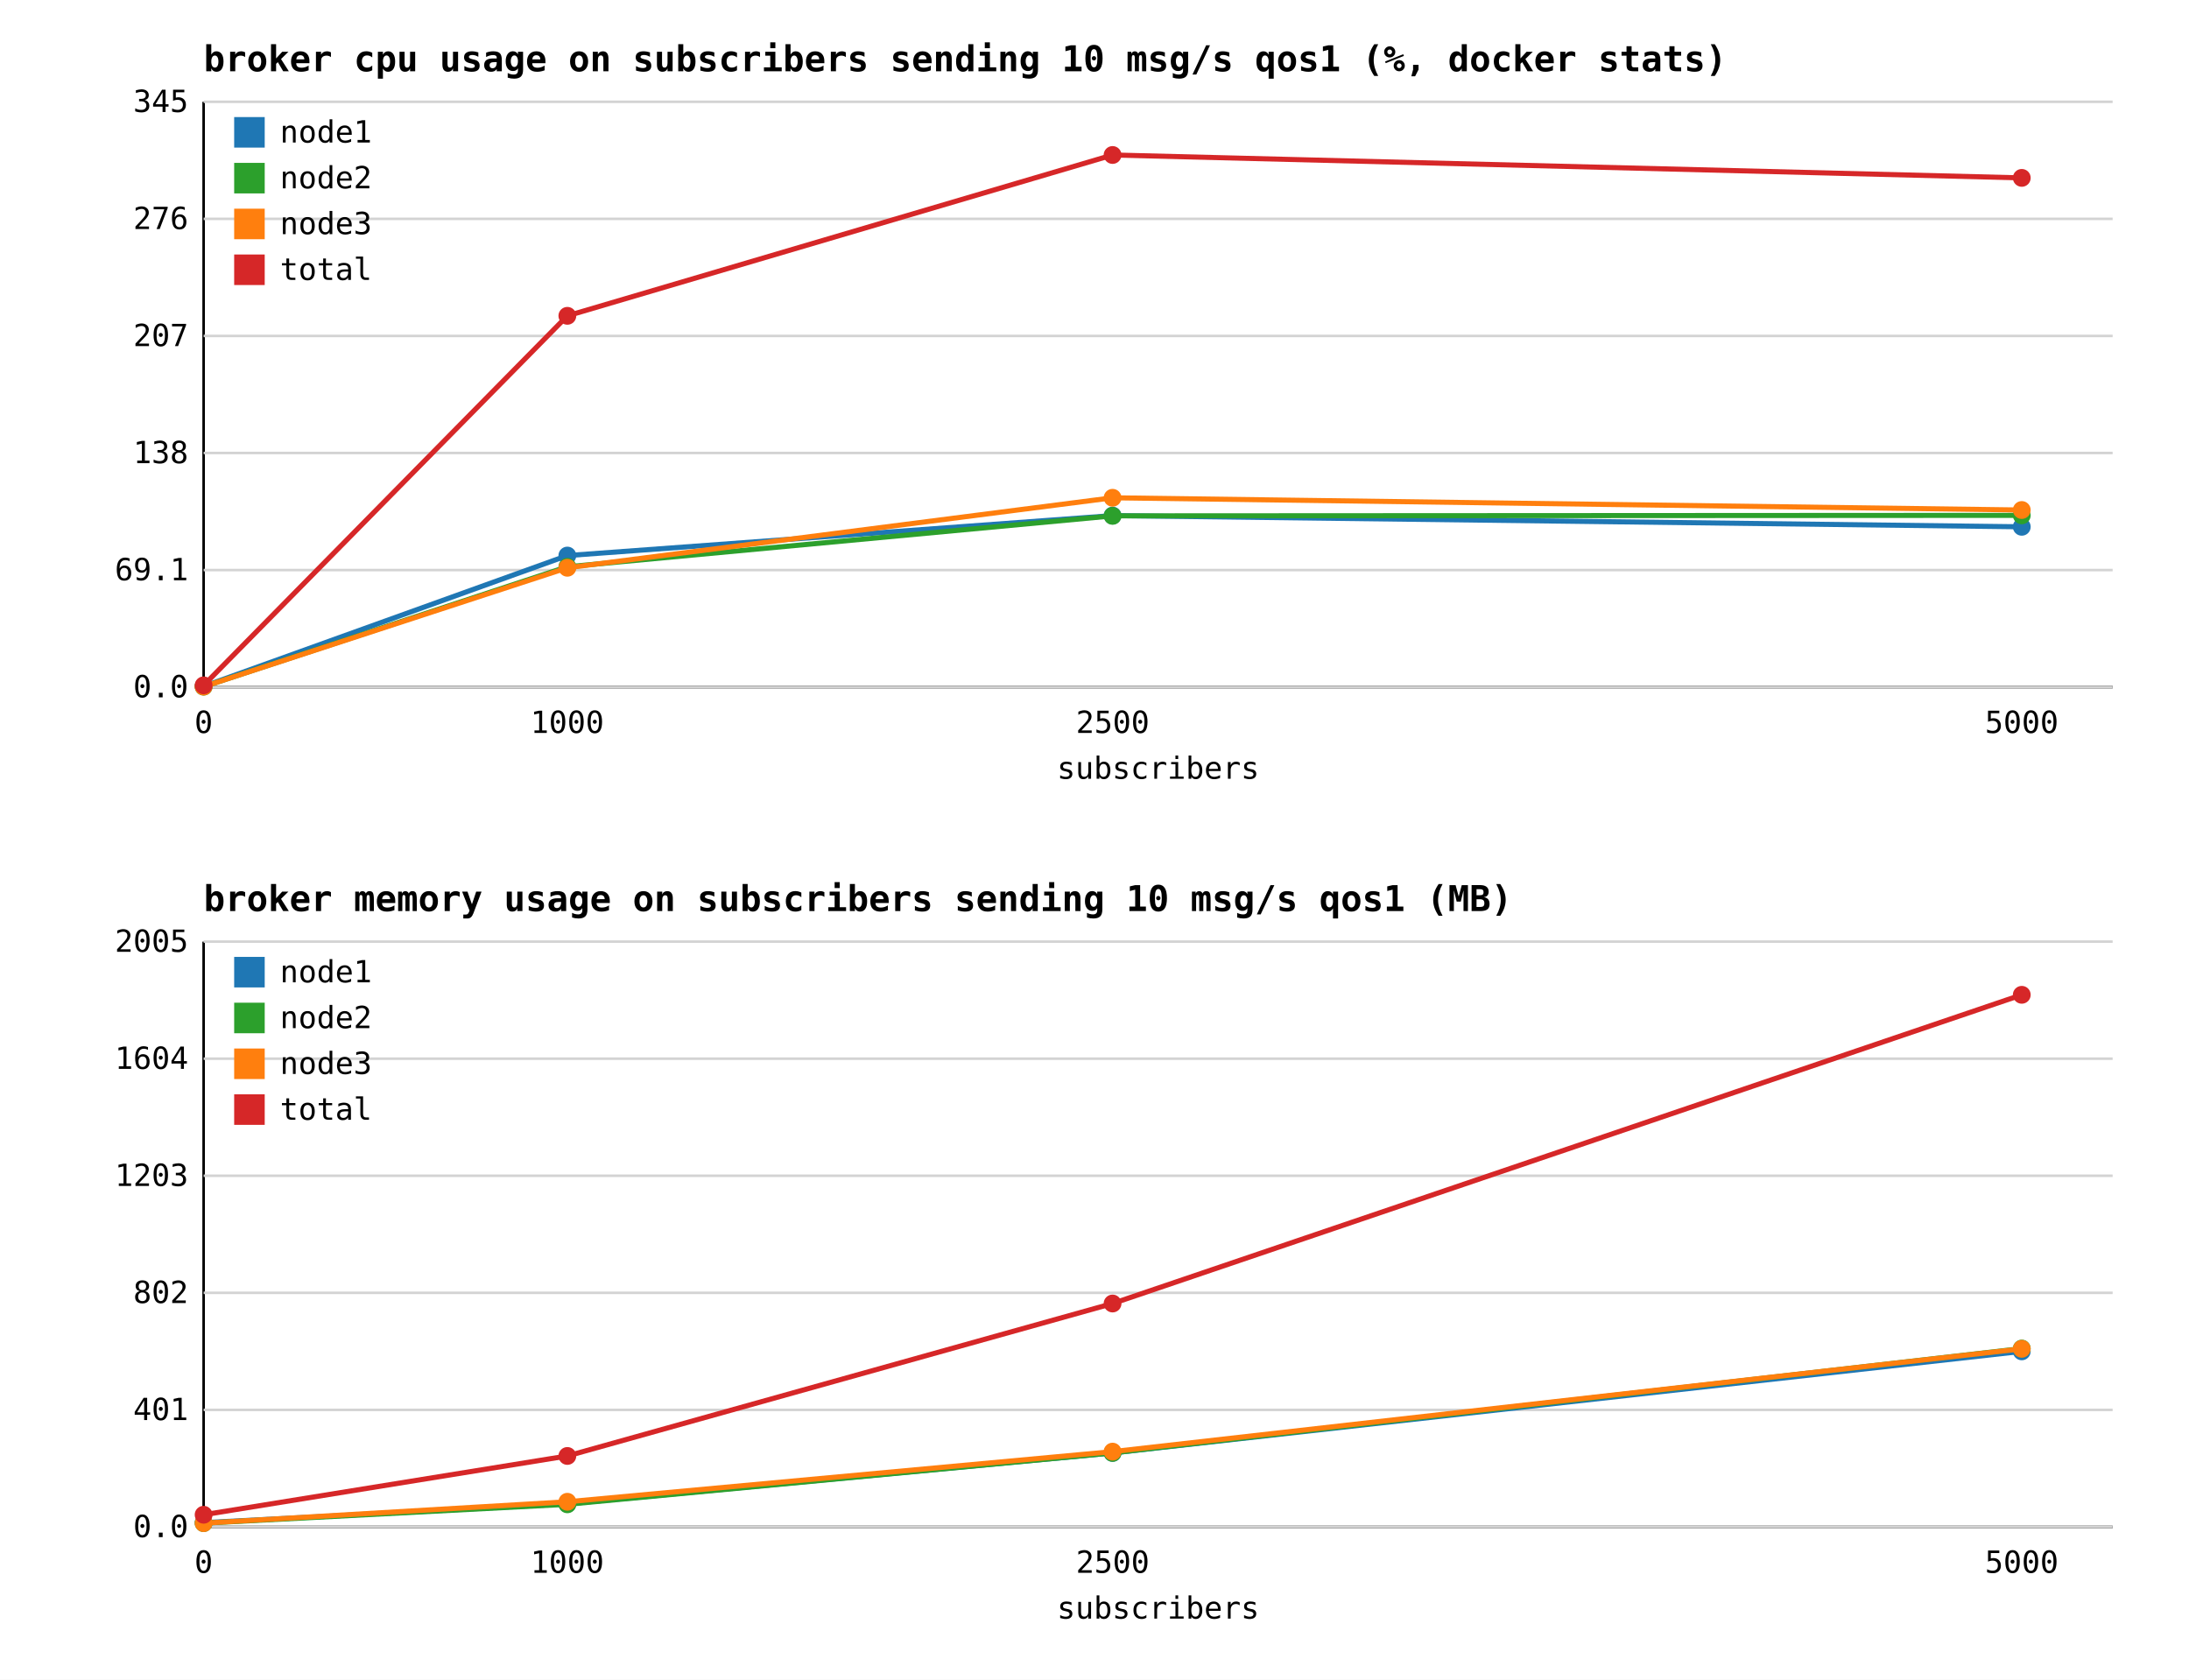
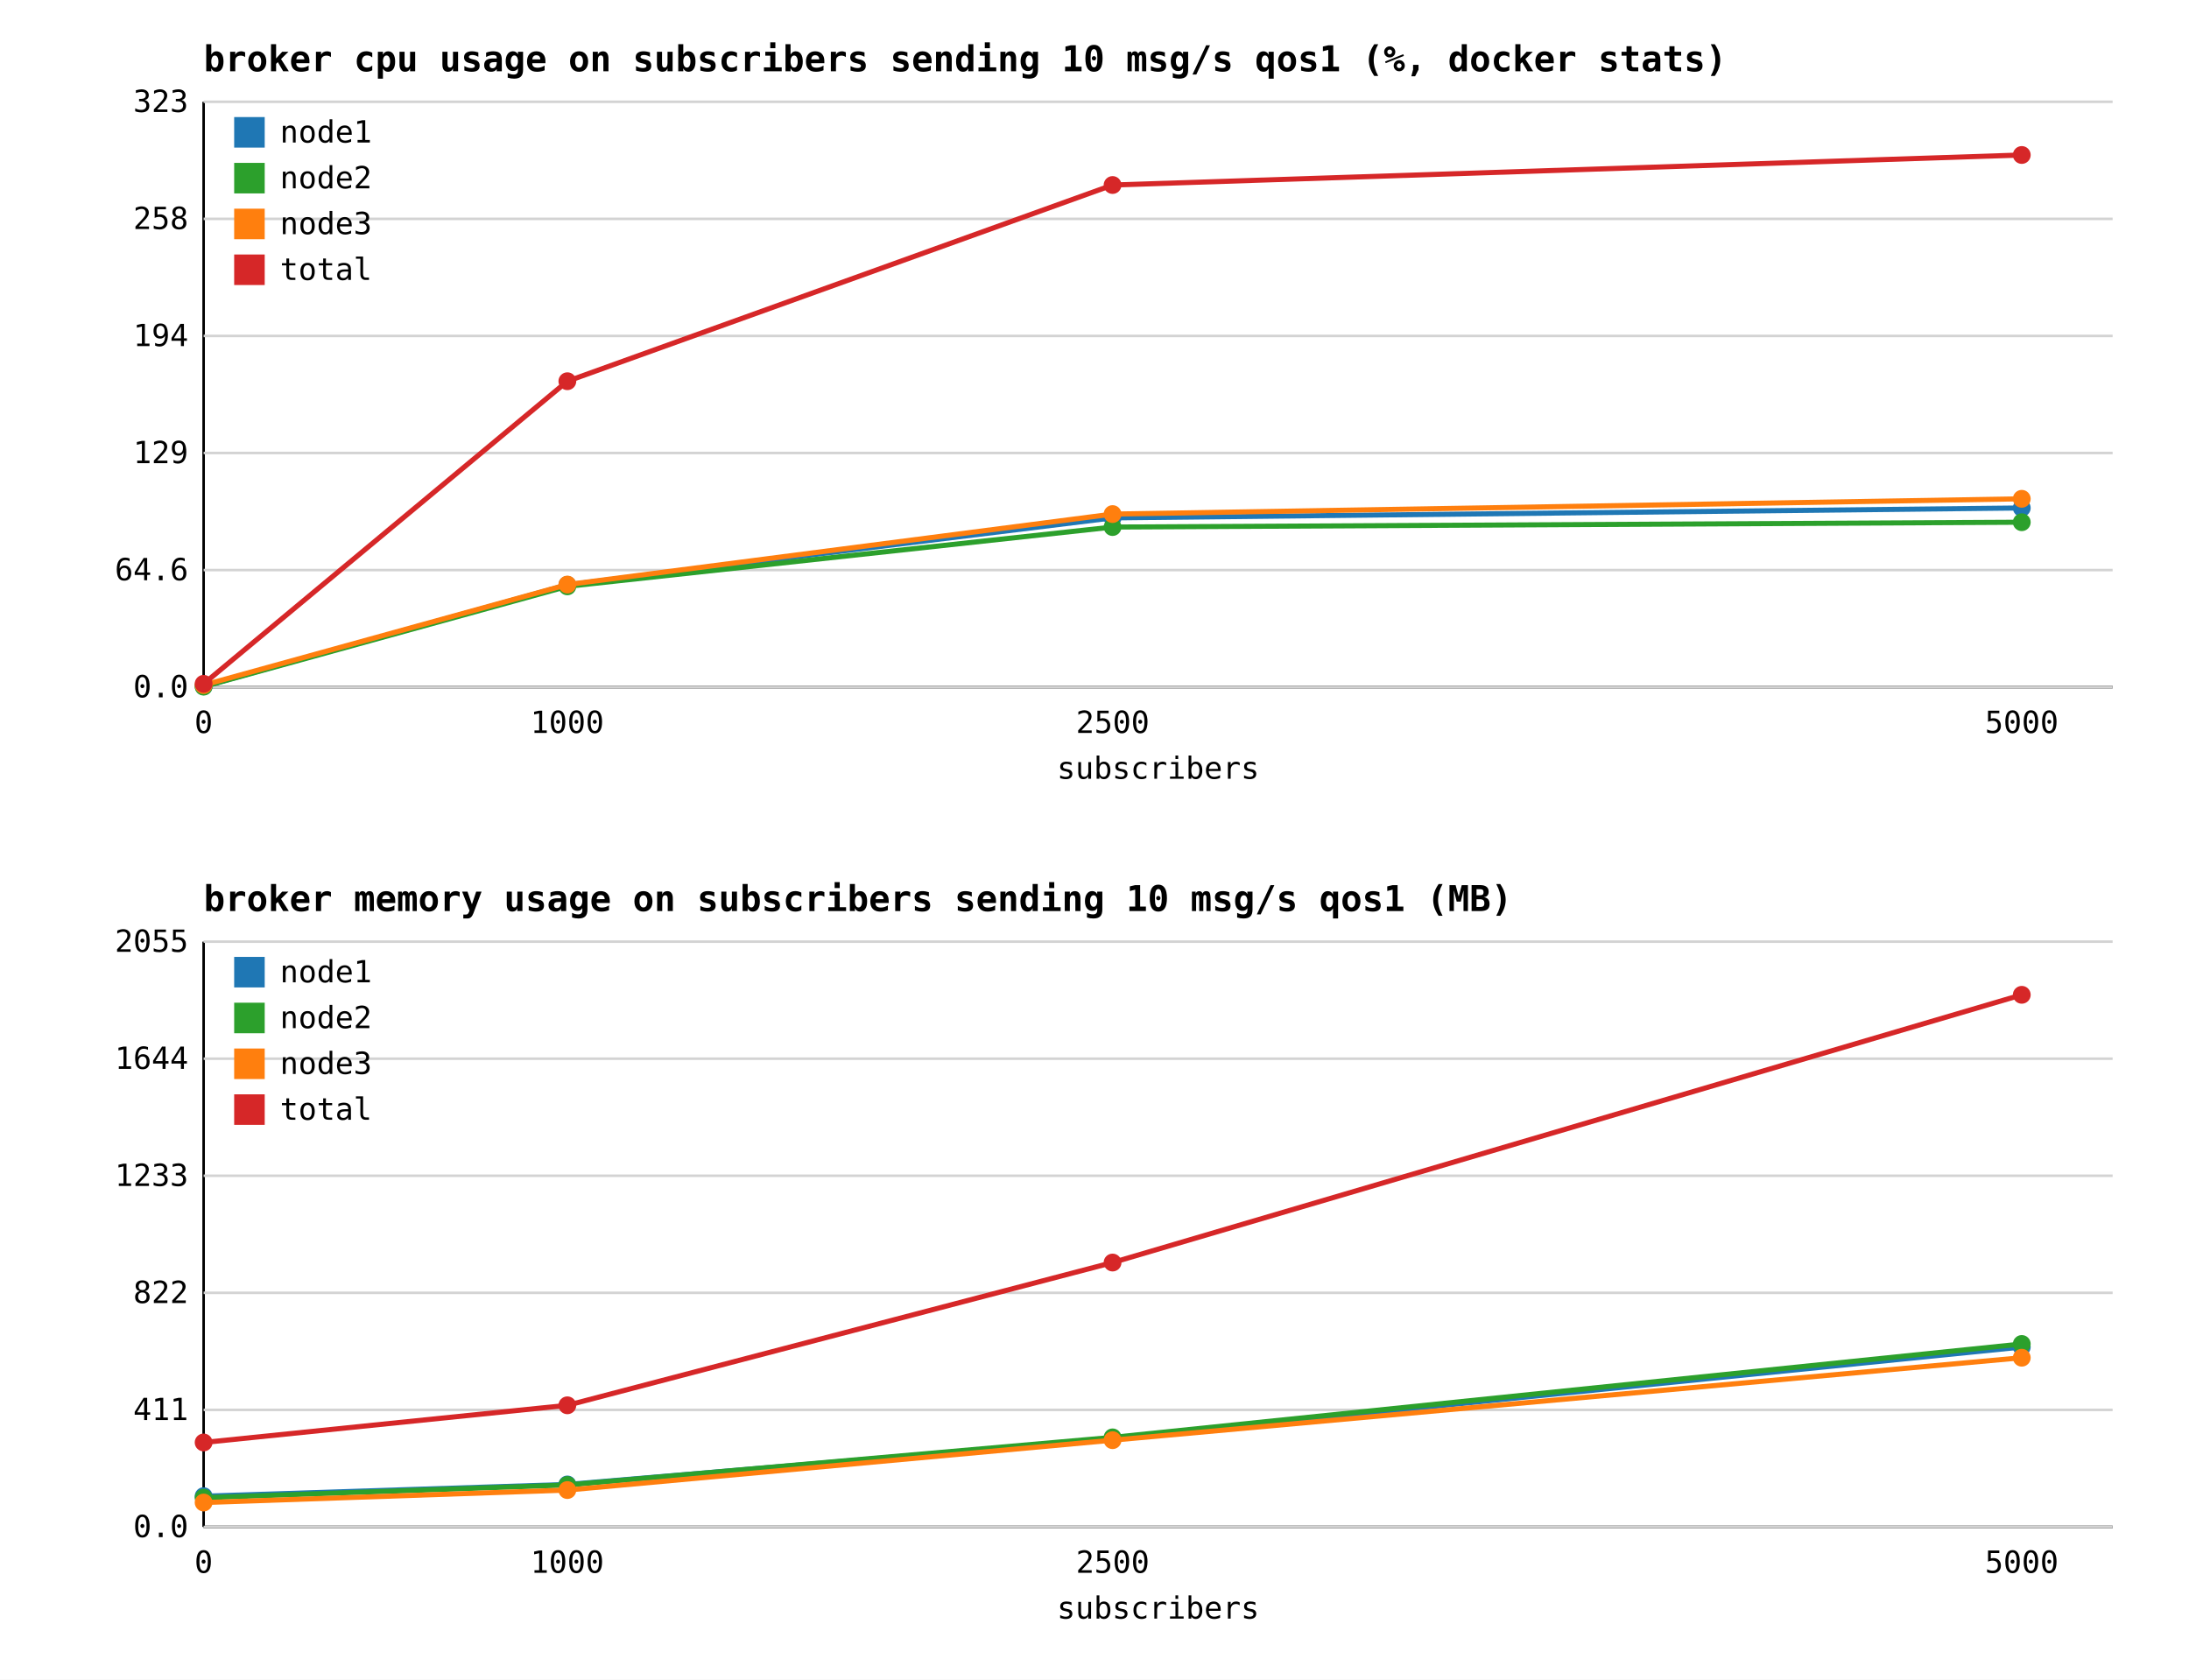
<svg xmlns="http://www.w3.org/2000/svg" width="860" height="660" viewBox="0 0 860 660" font-family="monospace" font-size="12">
  <rect width="860" height="660" fill="white" />
  <text x="80" y="28" font-size="14" font-weight="bold">broker cpu usage on subscribers sending 10 msg/s qos1 (%, docker stats)</text>
  <line x1="80" y1="270" x2="830" y2="270" stroke="black" />
  <line x1="80" y1="40" x2="80" y2="270" stroke="black" />
  <line x1="80" y1="270" x2="830" y2="270" stroke="lightgray" />
  <text x="74" y="274" text-anchor="end">0.0</text>
  <line x1="80" y1="224" x2="830" y2="224" stroke="lightgray" />
-   <text x="74" y="228" text-anchor="end">69.1</text>
+   <text x="74" y="228" text-anchor="end">64.6</text>
  <line x1="80" y1="178" x2="830" y2="178" stroke="lightgray" />
-   <text x="74" y="182" text-anchor="end">138</text>
+   <text x="74" y="182" text-anchor="end">129</text>
  <line x1="80" y1="132" x2="830" y2="132" stroke="lightgray" />
-   <text x="74" y="136" text-anchor="end">207</text>
+   <text x="74" y="136" text-anchor="end">194</text>
  <line x1="80" y1="86" x2="830" y2="86" stroke="lightgray" />
-   <text x="74" y="90" text-anchor="end">276</text>
+   <text x="74" y="90" text-anchor="end">258</text>
  <line x1="80" y1="40" x2="830" y2="40" stroke="lightgray" />
-   <text x="74" y="44" text-anchor="end">345</text>
+   <text x="74" y="44" text-anchor="end">323</text>
  <text x="80" y="288" text-anchor="middle">0</text>
  <text x="222.857" y="288" text-anchor="middle">1000</text>
  <text x="437.143" y="288" text-anchor="middle">2500</text>
  <text x="794.286" y="288" text-anchor="middle">5000</text>
  <text x="455" y="306" text-anchor="middle">subscribers</text>
-   <polyline points="80.0,269.7 222.9,218.3 437.1,202.6 794.3,207.0" fill="none" stroke="#1f77b4" stroke-width="2" />
+   <polyline points="80.0,269.7 222.9,229.8 437.1,203.5 794.3,199.6" fill="none" stroke="#1f77b4" stroke-width="2" />
  <circle cx="80.0" cy="269.7" r="3.5" fill="#1f77b4" />
-   <circle cx="222.9" cy="218.3" r="3.5" fill="#1f77b4" />
-   <circle cx="437.1" cy="202.6" r="3.5" fill="#1f77b4" />
-   <circle cx="794.3" cy="207.0" r="3.5" fill="#1f77b4" />
+   <circle cx="222.9" cy="229.8" r="3.5" fill="#1f77b4" />
+   <circle cx="437.1" cy="203.5" r="3.5" fill="#1f77b4" />
+   <circle cx="794.3" cy="199.6" r="3.5" fill="#1f77b4" />
  <rect x="92" y="46" width="12" height="12" fill="#1f77b4" />
  <text x="110" y="56">node1</text>
-   <polyline points="80.0,269.8 222.9,222.7 437.1,202.7 794.3,202.5" fill="none" stroke="#2ca02c" stroke-width="2" />
+   <polyline points="80.0,269.8 222.9,230.4 437.1,207.1 794.3,205.2" fill="none" stroke="#2ca02c" stroke-width="2" />
  <circle cx="80.0" cy="269.8" r="3.5" fill="#2ca02c" />
-   <circle cx="222.9" cy="222.7" r="3.5" fill="#2ca02c" />
-   <circle cx="437.1" cy="202.7" r="3.5" fill="#2ca02c" />
-   <circle cx="794.3" cy="202.5" r="3.5" fill="#2ca02c" />
+   <circle cx="222.9" cy="230.4" r="3.5" fill="#2ca02c" />
+   <circle cx="437.1" cy="207.1" r="3.5" fill="#2ca02c" />
+   <circle cx="794.3" cy="205.2" r="3.5" fill="#2ca02c" />
  <rect x="92" y="64" width="12" height="12" fill="#2ca02c" />
  <text x="110" y="74">node2</text>
-   <polyline points="80.0,269.8 222.9,223.1 437.1,195.6 794.3,200.4" fill="none" stroke="#ff7f0e" stroke-width="2" />
-   <circle cx="80.0" cy="269.8" r="3.5" fill="#ff7f0e" />
-   <circle cx="222.9" cy="223.1" r="3.5" fill="#ff7f0e" />
-   <circle cx="437.1" cy="195.6" r="3.5" fill="#ff7f0e" />
-   <circle cx="794.3" cy="200.4" r="3.5" fill="#ff7f0e" />
+   <polyline points="80.0,269.2 222.9,229.7 437.1,202.0 794.3,196.0" fill="none" stroke="#ff7f0e" stroke-width="2" />
+   <circle cx="80.0" cy="269.2" r="3.5" fill="#ff7f0e" />
+   <circle cx="222.9" cy="229.7" r="3.5" fill="#ff7f0e" />
+   <circle cx="437.1" cy="202.0" r="3.5" fill="#ff7f0e" />
+   <circle cx="794.3" cy="196.0" r="3.5" fill="#ff7f0e" />
  <rect x="92" y="82" width="12" height="12" fill="#ff7f0e" />
  <text x="110" y="92">node3</text>
-   <polyline points="80.0,269.3 222.9,124.1 437.1,60.9 794.3,69.9" fill="none" stroke="#d62728" stroke-width="2" />
-   <circle cx="80.0" cy="269.3" r="3.5" fill="#d62728" />
-   <circle cx="222.9" cy="124.1" r="3.5" fill="#d62728" />
-   <circle cx="437.1" cy="60.9" r="3.5" fill="#d62728" />
-   <circle cx="794.3" cy="69.9" r="3.5" fill="#d62728" />
+   <polyline points="80.0,268.7 222.9,149.8 437.1,72.7 794.3,60.9" fill="none" stroke="#d62728" stroke-width="2" />
+   <circle cx="80.0" cy="268.7" r="3.5" fill="#d62728" />
+   <circle cx="222.9" cy="149.8" r="3.5" fill="#d62728" />
+   <circle cx="437.1" cy="72.7" r="3.5" fill="#d62728" />
+   <circle cx="794.3" cy="60.9" r="3.5" fill="#d62728" />
  <rect x="92" y="100" width="12" height="12" fill="#d62728" />
  <text x="110" y="110">total</text>
  <text x="80" y="358" font-size="14" font-weight="bold">broker memory usage on subscribers sending 10 msg/s qos1 (MB)</text>
  <line x1="80" y1="600" x2="830" y2="600" stroke="black" />
  <line x1="80" y1="370" x2="80" y2="600" stroke="black" />
  <line x1="80" y1="600" x2="830" y2="600" stroke="lightgray" />
  <text x="74" y="604" text-anchor="end">0.0</text>
  <line x1="80" y1="554" x2="830" y2="554" stroke="lightgray" />
-   <text x="74" y="558" text-anchor="end">401</text>
+   <text x="74" y="558" text-anchor="end">411</text>
  <line x1="80" y1="508" x2="830" y2="508" stroke="lightgray" />
-   <text x="74" y="512" text-anchor="end">802</text>
+   <text x="74" y="512" text-anchor="end">822</text>
  <line x1="80" y1="462" x2="830" y2="462" stroke="lightgray" />
-   <text x="74" y="466" text-anchor="end">1203</text>
+   <text x="74" y="466" text-anchor="end">1233</text>
  <line x1="80" y1="416" x2="830" y2="416" stroke="lightgray" />
-   <text x="74" y="420" text-anchor="end">1604</text>
+   <text x="74" y="420" text-anchor="end">1644</text>
  <line x1="80" y1="370" x2="830" y2="370" stroke="lightgray" />
-   <text x="74" y="374" text-anchor="end">2005</text>
+   <text x="74" y="374" text-anchor="end">2055</text>
  <text x="80" y="618" text-anchor="middle">0</text>
  <text x="222.857" y="618" text-anchor="middle">1000</text>
  <text x="437.143" y="618" text-anchor="middle">2500</text>
  <text x="794.286" y="618" text-anchor="middle">5000</text>
  <text x="455" y="636" text-anchor="middle">subscribers</text>
-   <polyline points="80.0,598.3 222.9,590.9 437.1,570.9 794.3,531.0" fill="none" stroke="#1f77b4" stroke-width="2" />
-   <circle cx="80.0" cy="598.3" r="3.5" fill="#1f77b4" />
-   <circle cx="222.9" cy="590.9" r="3.5" fill="#1f77b4" />
-   <circle cx="437.1" cy="570.9" r="3.5" fill="#1f77b4" />
-   <circle cx="794.3" cy="531.0" r="3.5" fill="#1f77b4" />
+   <polyline points="80.0,587.9 222.9,583.3 437.1,565.3 794.3,529.3" fill="none" stroke="#1f77b4" stroke-width="2" />
+   <circle cx="80.0" cy="587.9" r="3.5" fill="#1f77b4" />
+   <circle cx="222.9" cy="583.3" r="3.5" fill="#1f77b4" />
+   <circle cx="437.1" cy="565.3" r="3.5" fill="#1f77b4" />
+   <circle cx="794.3" cy="529.3" r="3.5" fill="#1f77b4" />
  <rect x="92" y="376" width="12" height="12" fill="#1f77b4" />
  <text x="110" y="386">node1</text>
-   <polyline points="80.0,598.5 222.9,591.1 437.1,570.9 794.3,529.9" fill="none" stroke="#2ca02c" stroke-width="2" />
-   <circle cx="80.0" cy="598.5" r="3.5" fill="#2ca02c" />
-   <circle cx="222.9" cy="591.1" r="3.5" fill="#2ca02c" />
-   <circle cx="437.1" cy="570.9" r="3.5" fill="#2ca02c" />
-   <circle cx="794.3" cy="529.9" r="3.5" fill="#2ca02c" />
+   <polyline points="80.0,588.5 222.9,583.5 437.1,564.8 794.3,528.1" fill="none" stroke="#2ca02c" stroke-width="2" />
+   <circle cx="80.0" cy="588.5" r="3.5" fill="#2ca02c" />
+   <circle cx="222.9" cy="583.5" r="3.5" fill="#2ca02c" />
+   <circle cx="437.1" cy="564.8" r="3.5" fill="#2ca02c" />
+   <circle cx="794.3" cy="528.1" r="3.5" fill="#2ca02c" />
  <rect x="92" y="394" width="12" height="12" fill="#2ca02c" />
  <text x="110" y="404">node2</text>
-   <polyline points="80.0,598.5 222.9,590.1 437.1,570.4 794.3,530.0" fill="none" stroke="#ff7f0e" stroke-width="2" />
-   <circle cx="80.0" cy="598.5" r="3.5" fill="#ff7f0e" />
-   <circle cx="222.9" cy="590.1" r="3.5" fill="#ff7f0e" />
-   <circle cx="437.1" cy="570.4" r="3.5" fill="#ff7f0e" />
-   <circle cx="794.3" cy="530.0" r="3.5" fill="#ff7f0e" />
+   <polyline points="80.0,590.4 222.9,585.5 437.1,565.9 794.3,533.5" fill="none" stroke="#ff7f0e" stroke-width="2" />
+   <circle cx="80.0" cy="590.4" r="3.5" fill="#ff7f0e" />
+   <circle cx="222.9" cy="585.5" r="3.5" fill="#ff7f0e" />
+   <circle cx="437.1" cy="565.9" r="3.5" fill="#ff7f0e" />
+   <circle cx="794.3" cy="533.5" r="3.5" fill="#ff7f0e" />
  <rect x="92" y="412" width="12" height="12" fill="#ff7f0e" />
  <text x="110" y="422">node3</text>
-   <polyline points="80.0,595.2 222.9,572.1 437.1,512.2 794.3,390.9" fill="none" stroke="#d62728" stroke-width="2" />
-   <circle cx="80.0" cy="595.2" r="3.5" fill="#d62728" />
-   <circle cx="222.9" cy="572.1" r="3.5" fill="#d62728" />
-   <circle cx="437.1" cy="512.2" r="3.5" fill="#d62728" />
+   <polyline points="80.0,566.8 222.9,552.2 437.1,496.1 794.3,390.9" fill="none" stroke="#d62728" stroke-width="2" />
+   <circle cx="80.0" cy="566.8" r="3.5" fill="#d62728" />
+   <circle cx="222.9" cy="552.2" r="3.5" fill="#d62728" />
+   <circle cx="437.1" cy="496.1" r="3.5" fill="#d62728" />
  <circle cx="794.3" cy="390.9" r="3.5" fill="#d62728" />
  <rect x="92" y="430" width="12" height="12" fill="#d62728" />
  <text x="110" y="440">total</text>
</svg>
